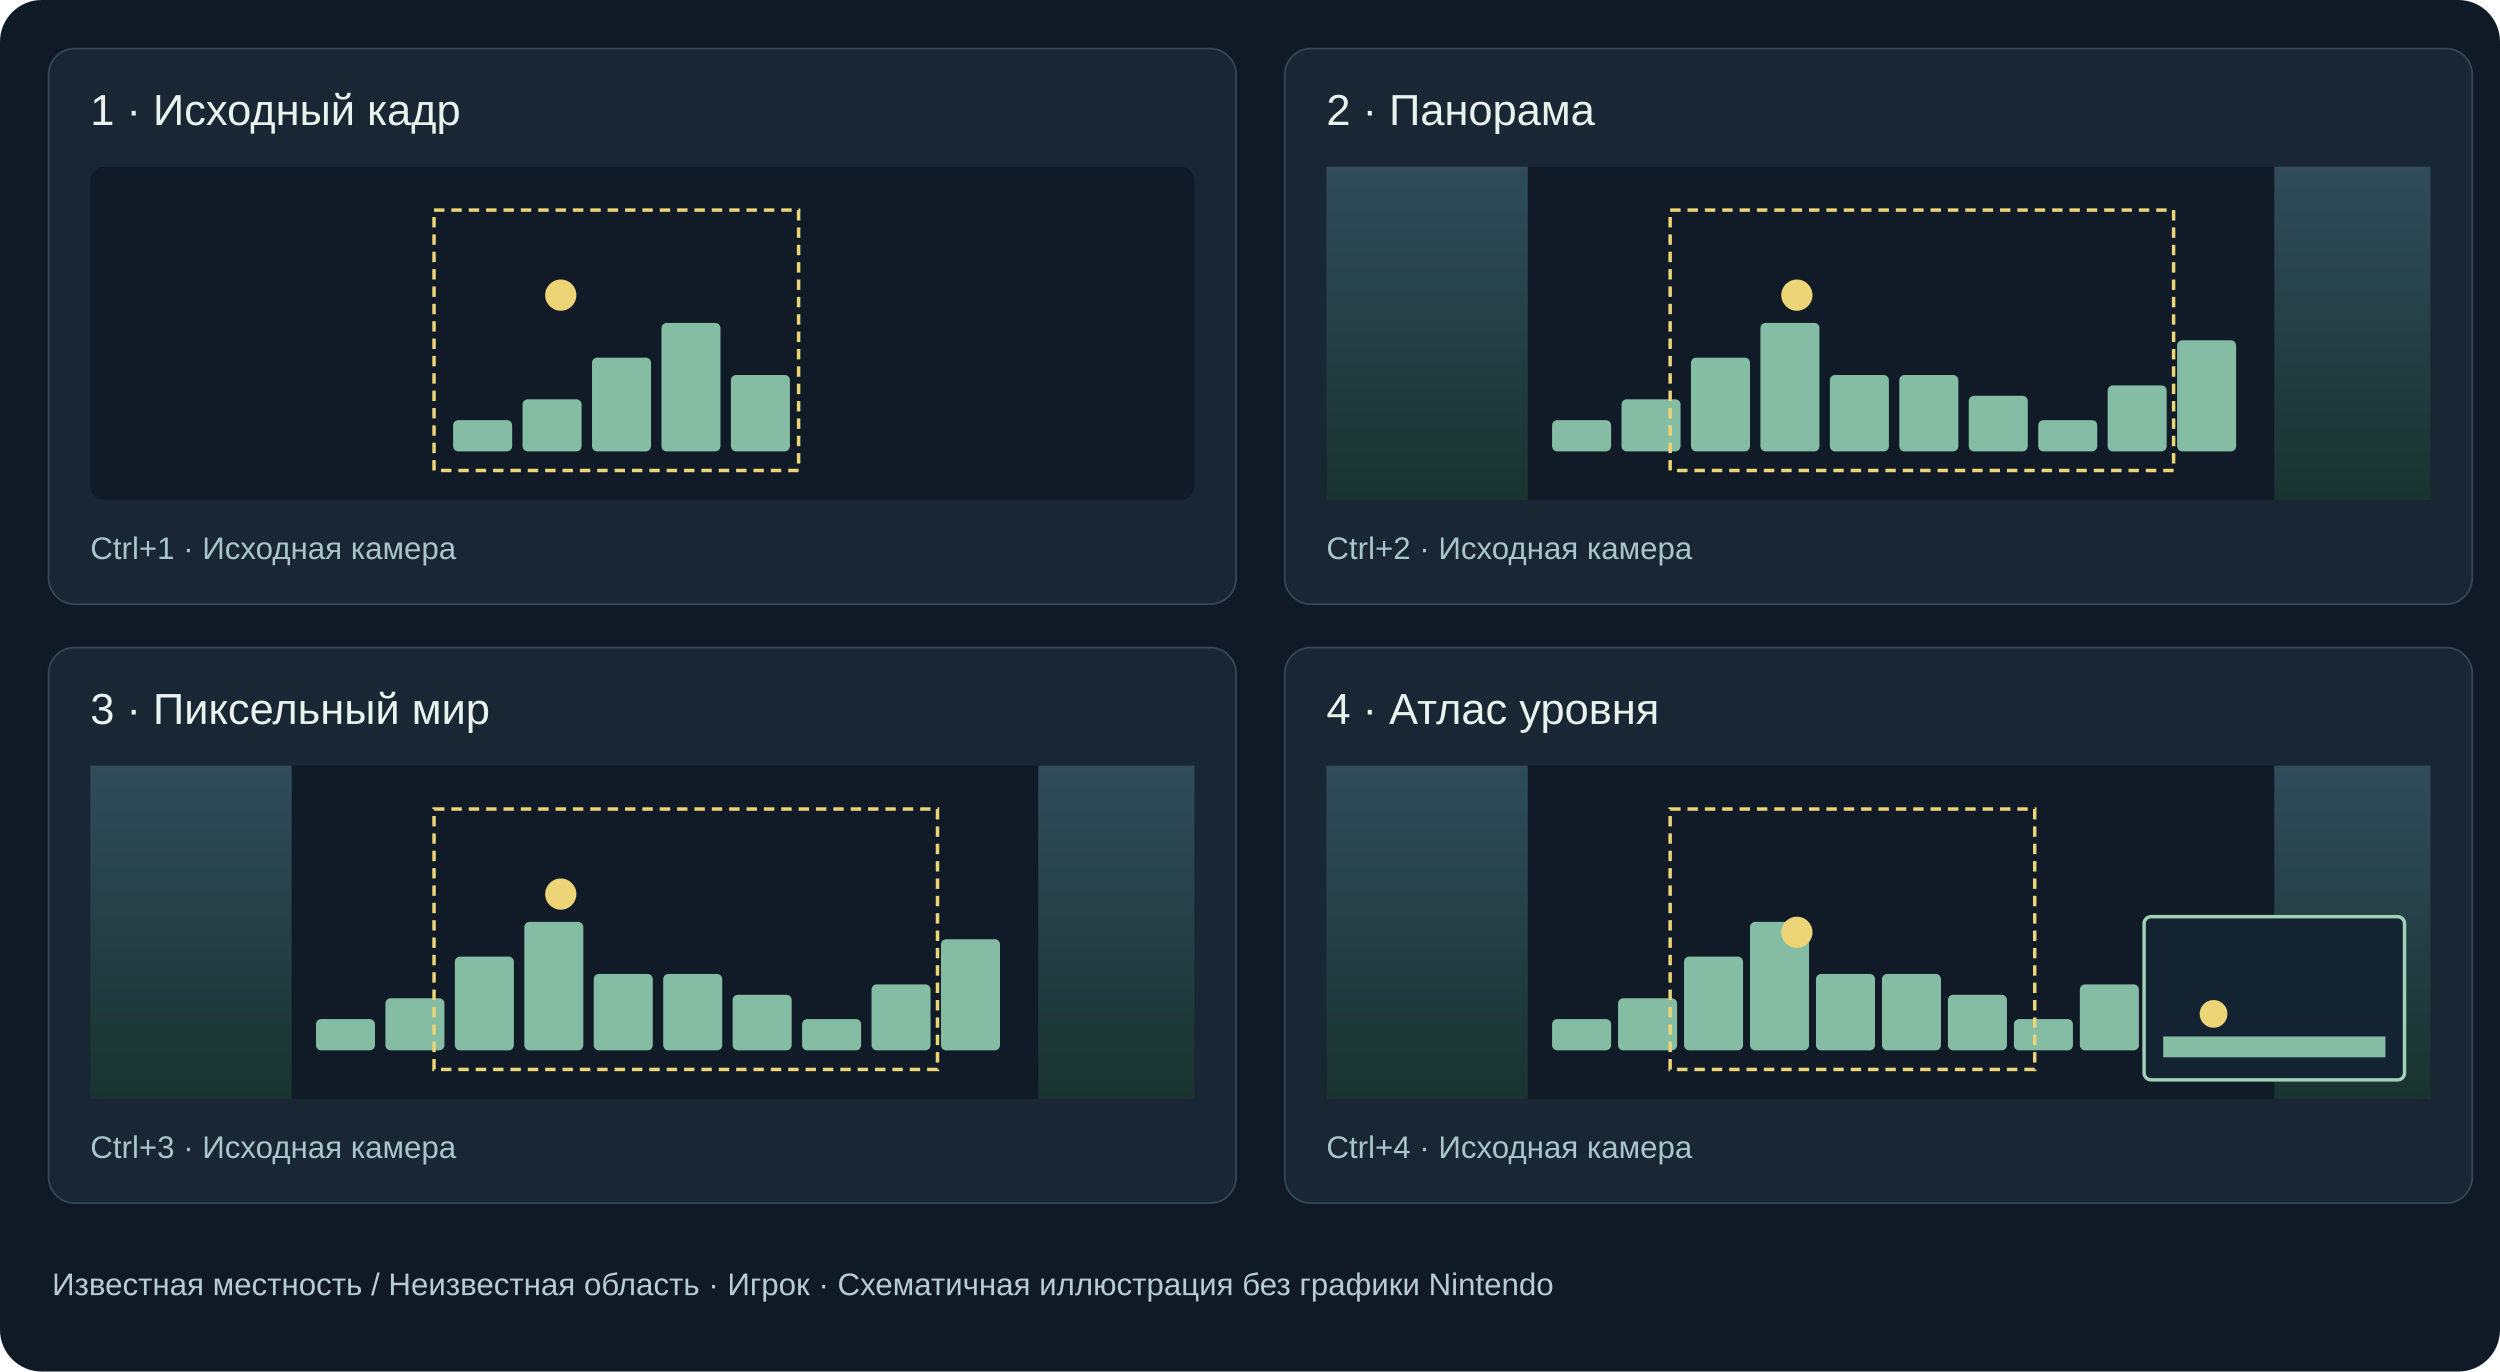
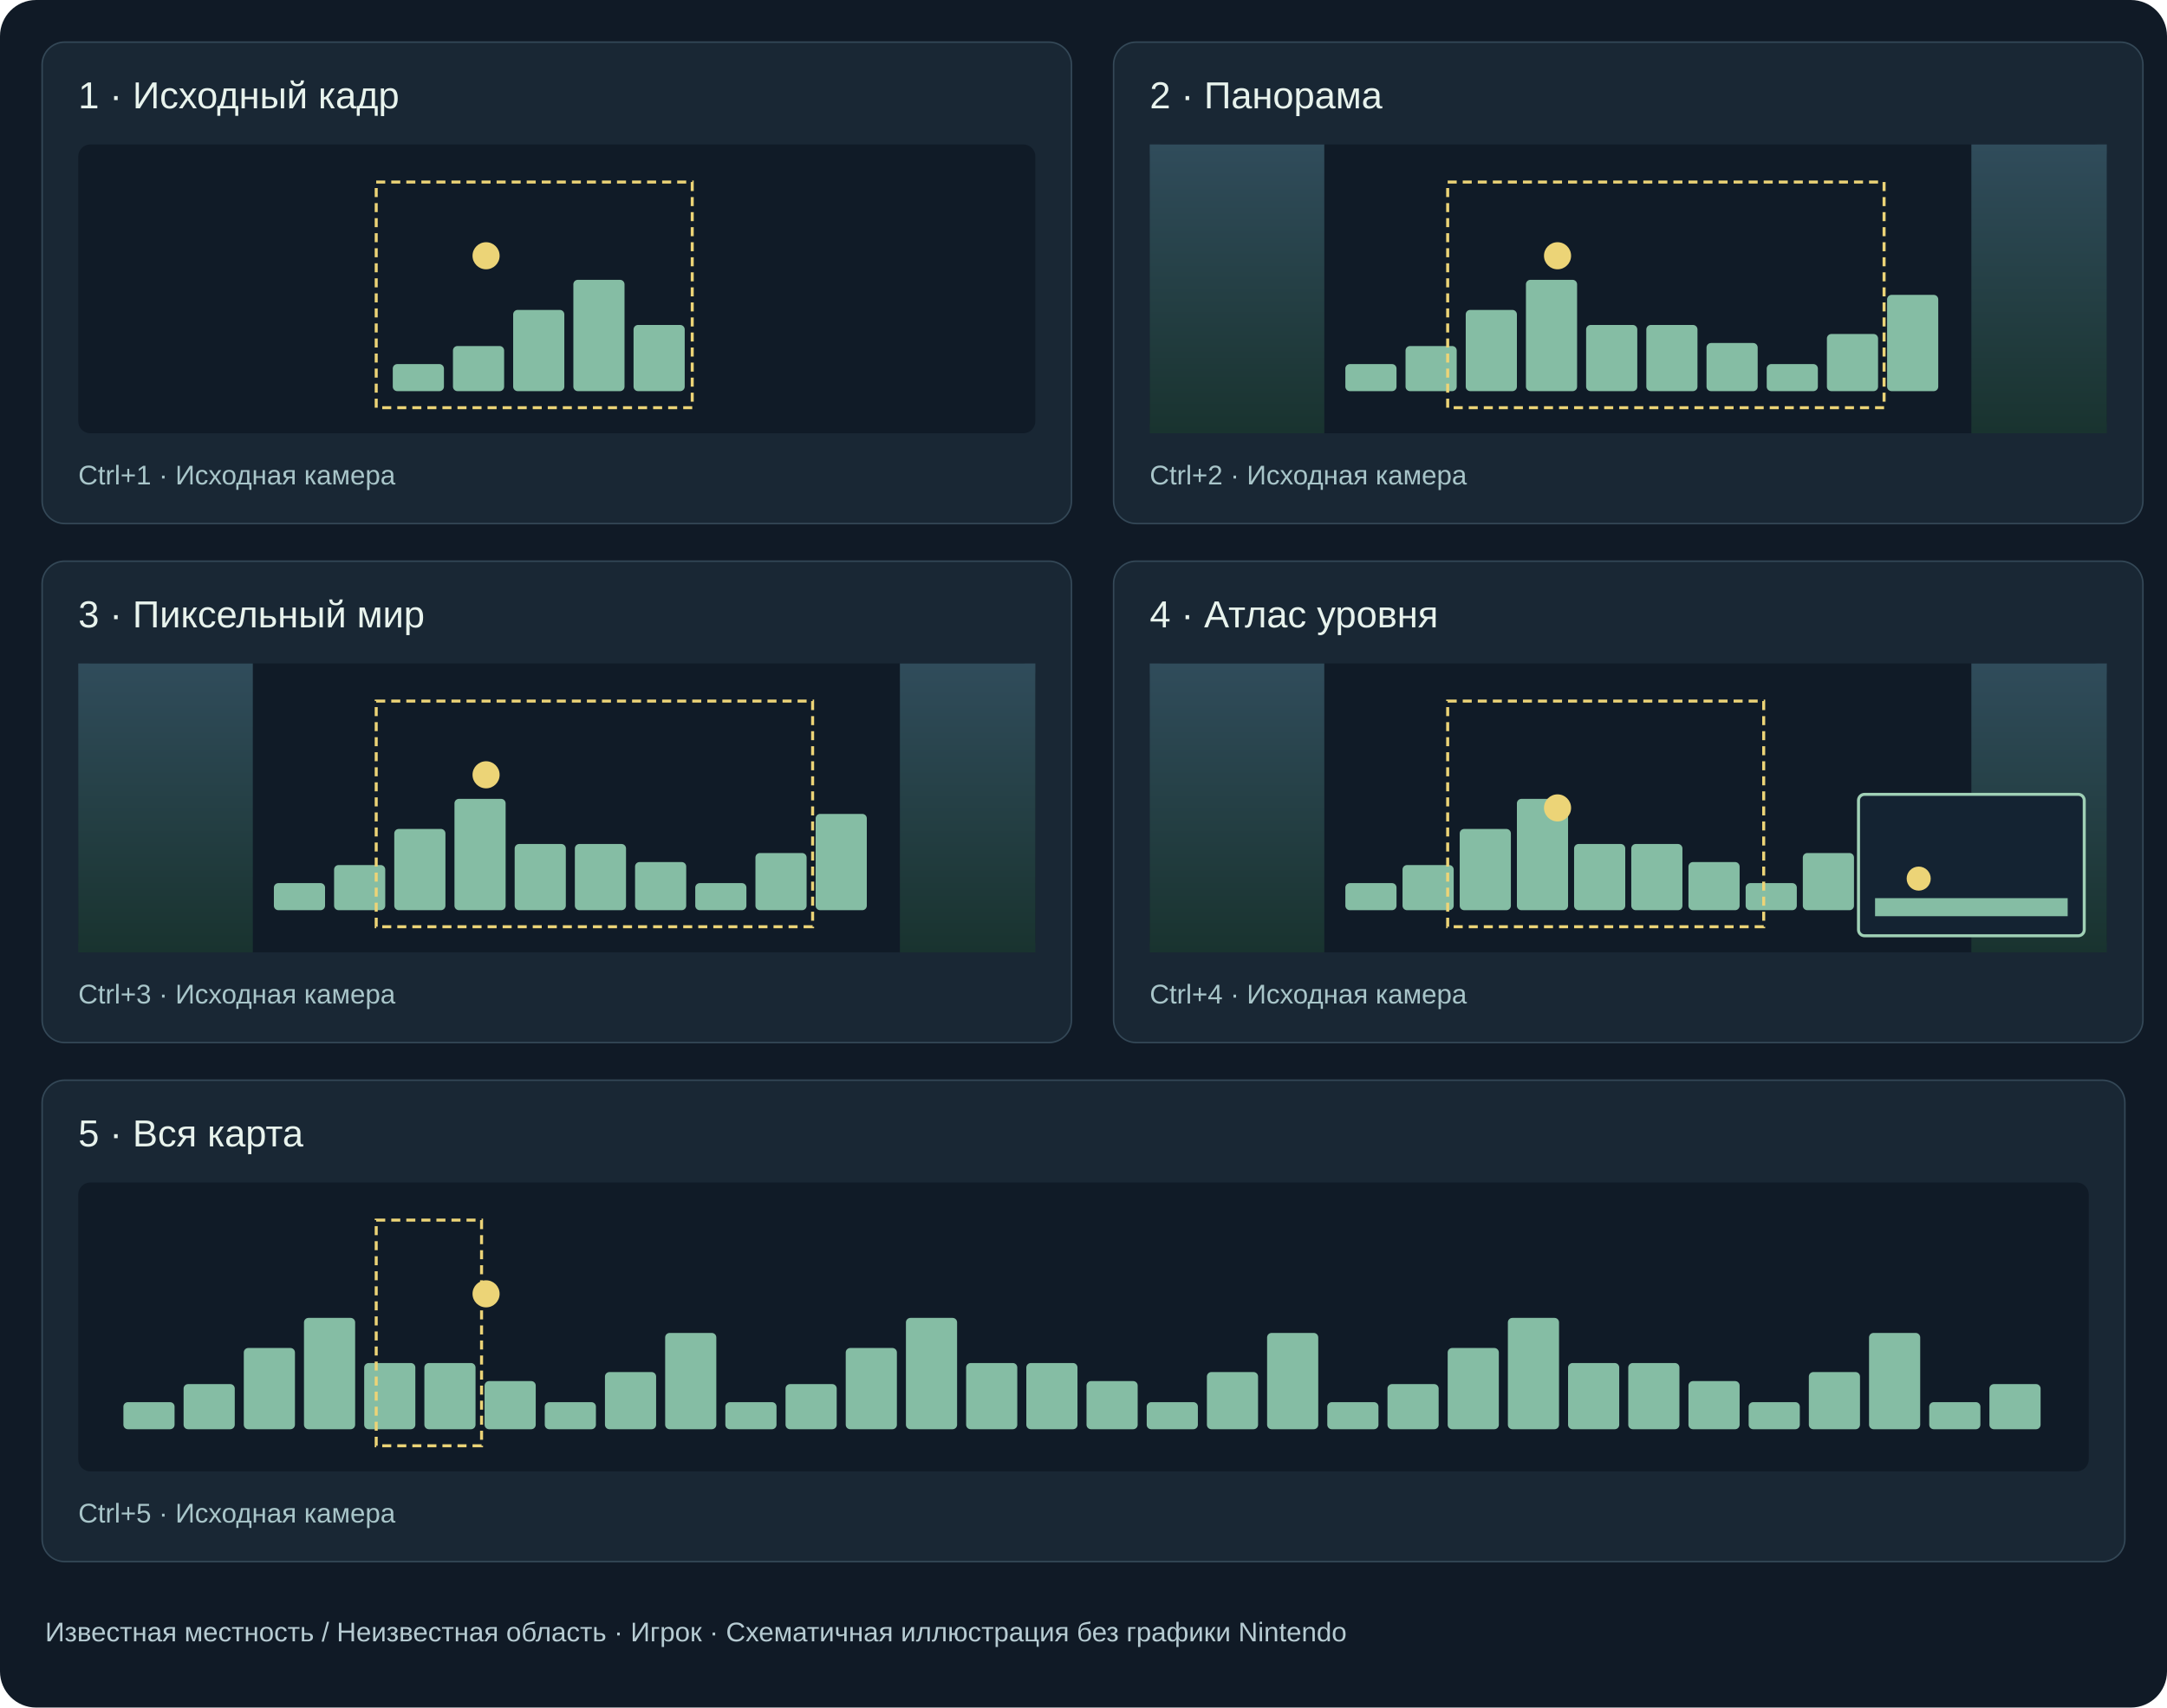
- <svg xmlns="http://www.w3.org/2000/svg" width="1440" height="790" viewBox="0 0 1440 790" role="img">
+ <svg xmlns="http://www.w3.org/2000/svg" width="1440" height="1135" viewBox="0 0 1440 1135" role="img">
  <defs>
    <linearGradient id="unknown" x2="0" y2="1">
      <stop stop-color="#304c5b" />
      <stop offset="1" stop-color="#19332f" />
    </linearGradient>
  </defs>
-   <rect width="1440" height="790" rx="24" fill="#101a26" />
+   <rect width="1440" height="1135" rx="24" fill="#101a26" />
  <g font-family="system-ui,Arial,sans-serif">
    <g transform="translate(28,28)">
      <rect width="684" height="320" rx="15" fill="#192734" stroke="#344857" />
      <text x="24" y="44" fill="#e8f3ed" font-size="25">1 · Исходный кадр</text>
      <rect x="24" y="68" width="636" height="192" rx="8" fill="#101b27" />
      <rect x="233" y="214" width="34" height="18" rx="3" fill="#85bda4" />
      <rect x="273" y="202" width="34" height="30" rx="3" fill="#85bda4" />
      <rect x="313" y="178" width="34" height="54" rx="3" fill="#85bda4" />
      <rect x="353" y="158" width="34" height="74" rx="3" fill="#85bda4" />
      <rect x="393" y="188" width="34" height="44" rx="3" fill="#85bda4" />
      <rect x="222" y="93" width="210" height="150" fill="none" stroke="#ecd477" stroke-width="2" stroke-dasharray="6 4" />
      <circle cx="295" cy="142" r="9" fill="#ecd477" />
      <text x="24" y="294" fill="#a8c5c9" font-size="18">Ctrl+1 · Исходная камера</text>
    </g>
    <g transform="translate(740,28)">
      <rect width="684" height="320" rx="15" fill="#192734" stroke="#344857" />
      <text x="24" y="44" fill="#e8f3ed" font-size="25">2 · Панорама</text>
      <rect x="24" y="68" width="636" height="192" rx="8" fill="#101b27" />
      <rect x="24" y="68" width="116" height="192" fill="url(#unknown)" />
      <rect x="570" y="68" width="90" height="192" fill="url(#unknown)" />
      <rect x="154" y="214" width="34" height="18" rx="3" fill="#85bda4" />
      <rect x="194" y="202" width="34" height="30" rx="3" fill="#85bda4" />
      <rect x="234" y="178" width="34" height="54" rx="3" fill="#85bda4" />
      <rect x="274" y="158" width="34" height="74" rx="3" fill="#85bda4" />
      <rect x="314" y="188" width="34" height="44" rx="3" fill="#85bda4" />
      <rect x="354" y="188" width="34" height="44" rx="3" fill="#85bda4" />
      <rect x="394" y="200" width="34" height="32" rx="3" fill="#85bda4" />
      <rect x="434" y="214" width="34" height="18" rx="3" fill="#85bda4" />
      <rect x="474" y="194" width="34" height="38" rx="3" fill="#85bda4" />
      <rect x="514" y="168" width="34" height="64" rx="3" fill="#85bda4" />
      <rect x="222" y="93" width="290" height="150" fill="none" stroke="#ecd477" stroke-width="2" stroke-dasharray="6 4" />
      <circle cx="295" cy="142" r="9" fill="#ecd477" />
      <text x="24" y="294" fill="#a8c5c9" font-size="18">Ctrl+2 · Исходная камера</text>
    </g>
    <g transform="translate(28,373)">
      <rect width="684" height="320" rx="15" fill="#192734" stroke="#344857" />
      <text x="24" y="44" fill="#e8f3ed" font-size="25">3 · Пиксельный мир</text>
      <rect x="24" y="68" width="636" height="192" rx="8" fill="#101b27" />
      <rect x="24" y="68" width="116" height="192" fill="url(#unknown)" />
      <rect x="570" y="68" width="90" height="192" fill="url(#unknown)" />
      <rect x="154" y="214" width="34" height="18" rx="3" fill="#85bda4" />
      <rect x="194" y="202" width="34" height="30" rx="3" fill="#85bda4" />
      <rect x="234" y="178" width="34" height="54" rx="3" fill="#85bda4" />
      <rect x="274" y="158" width="34" height="74" rx="3" fill="#85bda4" />
      <rect x="314" y="188" width="34" height="44" rx="3" fill="#85bda4" />
      <rect x="354" y="188" width="34" height="44" rx="3" fill="#85bda4" />
      <rect x="394" y="200" width="34" height="32" rx="3" fill="#85bda4" />
      <rect x="434" y="214" width="34" height="18" rx="3" fill="#85bda4" />
      <rect x="474" y="194" width="34" height="38" rx="3" fill="#85bda4" />
      <rect x="514" y="168" width="34" height="64" rx="3" fill="#85bda4" />
      <rect x="222" y="93" width="290" height="150" fill="none" stroke="#ecd477" stroke-width="2" stroke-dasharray="6 4" />
      <circle cx="295" cy="142" r="9" fill="#ecd477" />
      <text x="24" y="294" fill="#a8c5c9" font-size="18">Ctrl+3 · Исходная камера</text>
    </g>
    <g transform="translate(740,373)">
      <rect width="684" height="320" rx="15" fill="#192734" stroke="#344857" />
      <text x="24" y="44" fill="#e8f3ed" font-size="25">4 · Атлас уровня</text>
      <rect x="24" y="68" width="636" height="192" rx="8" fill="#101b27" />
      <rect x="24" y="68" width="116" height="192" fill="url(#unknown)" />
      <rect x="570" y="68" width="90" height="192" fill="url(#unknown)" />
      <rect x="154" y="214" width="34" height="18" rx="3" fill="#85bda4" />
      <rect x="192" y="202" width="34" height="30" rx="3" fill="#85bda4" />
      <rect x="230" y="178" width="34" height="54" rx="3" fill="#85bda4" />
      <rect x="268" y="158" width="34" height="74" rx="3" fill="#85bda4" />
      <rect x="306" y="188" width="34" height="44" rx="3" fill="#85bda4" />
      <rect x="344" y="188" width="34" height="44" rx="3" fill="#85bda4" />
      <rect x="382" y="200" width="34" height="32" rx="3" fill="#85bda4" />
      <rect x="420" y="214" width="34" height="18" rx="3" fill="#85bda4" />
      <rect x="458" y="194" width="34" height="38" rx="3" fill="#85bda4" />
      <rect x="496" y="168" width="34" height="64" rx="3" fill="#85bda4" />
      <rect x="222" y="93" width="210" height="150" fill="none" stroke="#ecd477" stroke-width="2" stroke-dasharray="6 4" />
      <circle cx="295" cy="164" r="9" fill="#ecd477" />
      <rect x="495" y="155" width="150" height="94" rx="4" fill="#142332" stroke="#a0d1b6" stroke-width="2" />
      <rect x="506" y="224" width="128" height="12" fill="#85bda4" />
      <circle cx="535" cy="211" r="8" fill="#ecd477" />
      <text x="24" y="294" fill="#a8c5c9" font-size="18">Ctrl+4 · Исходная камера</text>
    </g>
-     <text x="30" y="746" fill="#b6cbd2" font-size="18">Известная местность / Неизвестная область · Игрок · Схематичная иллюстрация без графики Nintendo</text>
+     <g transform="translate(28,718)">
+       <rect width="1384" height="320" rx="15" fill="#192734" stroke="#344857" />
+       <text x="24" y="44" fill="#e8f3ed" font-size="25">5 · Вся карта</text>
+       <rect x="24" y="68" width="1336" height="192" rx="8" fill="#101b27" />
+       <rect x="54" y="214" width="34" height="18" rx="3" fill="#85bda4" />
+       <rect x="94" y="202" width="34" height="30" rx="3" fill="#85bda4" />
+       <rect x="134" y="178" width="34" height="54" rx="3" fill="#85bda4" />
+       <rect x="174" y="158" width="34" height="74" rx="3" fill="#85bda4" />
+       <rect x="214" y="188" width="34" height="44" rx="3" fill="#85bda4" />
+       <rect x="254" y="188" width="34" height="44" rx="3" fill="#85bda4" />
+       <rect x="294" y="200" width="34" height="32" rx="3" fill="#85bda4" />
+       <rect x="334" y="214" width="34" height="18" rx="3" fill="#85bda4" />
+       <rect x="374" y="194" width="34" height="38" rx="3" fill="#85bda4" />
+       <rect x="414" y="168" width="34" height="64" rx="3" fill="#85bda4" />
+       <rect x="454" y="214" width="34" height="18" rx="3" fill="#85bda4" />
+       <rect x="494" y="202" width="34" height="30" rx="3" fill="#85bda4" />
+       <rect x="534" y="178" width="34" height="54" rx="3" fill="#85bda4" />
+       <rect x="574" y="158" width="34" height="74" rx="3" fill="#85bda4" />
+       <rect x="614" y="188" width="34" height="44" rx="3" fill="#85bda4" />
+       <rect x="654" y="188" width="34" height="44" rx="3" fill="#85bda4" />
+       <rect x="694" y="200" width="34" height="32" rx="3" fill="#85bda4" />
+       <rect x="734" y="214" width="34" height="18" rx="3" fill="#85bda4" />
+       <rect x="774" y="194" width="34" height="38" rx="3" fill="#85bda4" />
+       <rect x="814" y="168" width="34" height="64" rx="3" fill="#85bda4" />
+       <rect x="854" y="214" width="34" height="18" rx="3" fill="#85bda4" />
+       <rect x="894" y="202" width="34" height="30" rx="3" fill="#85bda4" />
+       <rect x="934" y="178" width="34" height="54" rx="3" fill="#85bda4" />
+       <rect x="974" y="158" width="34" height="74" rx="3" fill="#85bda4" />
+       <rect x="1014" y="188" width="34" height="44" rx="3" fill="#85bda4" />
+       <rect x="1054" y="188" width="34" height="44" rx="3" fill="#85bda4" />
+       <rect x="1094" y="200" width="34" height="32" rx="3" fill="#85bda4" />
+       <rect x="1134" y="214" width="34" height="18" rx="3" fill="#85bda4" />
+       <rect x="1174" y="194" width="34" height="38" rx="3" fill="#85bda4" />
+       <rect x="1214" y="168" width="34" height="64" rx="3" fill="#85bda4" />
+       <rect x="1254" y="214" width="34" height="18" rx="3" fill="#85bda4" />
+       <rect x="1294" y="202" width="34" height="30" rx="3" fill="#85bda4" />
+       <rect x="222" y="93" width="70" height="150" fill="none" stroke="#ecd477" stroke-width="2" stroke-dasharray="6 4" />
+       <circle cx="295" cy="142" r="9" fill="#ecd477" />
+       <text x="24" y="294" fill="#a8c5c9" font-size="18">Ctrl+5 · Исходная камера</text>
+     </g>
+     <text x="30" y="1091" fill="#b6cbd2" font-size="18">Известная местность / Неизвестная область · Игрок · Схематичная иллюстрация без графики Nintendo</text>
  </g>
</svg>
